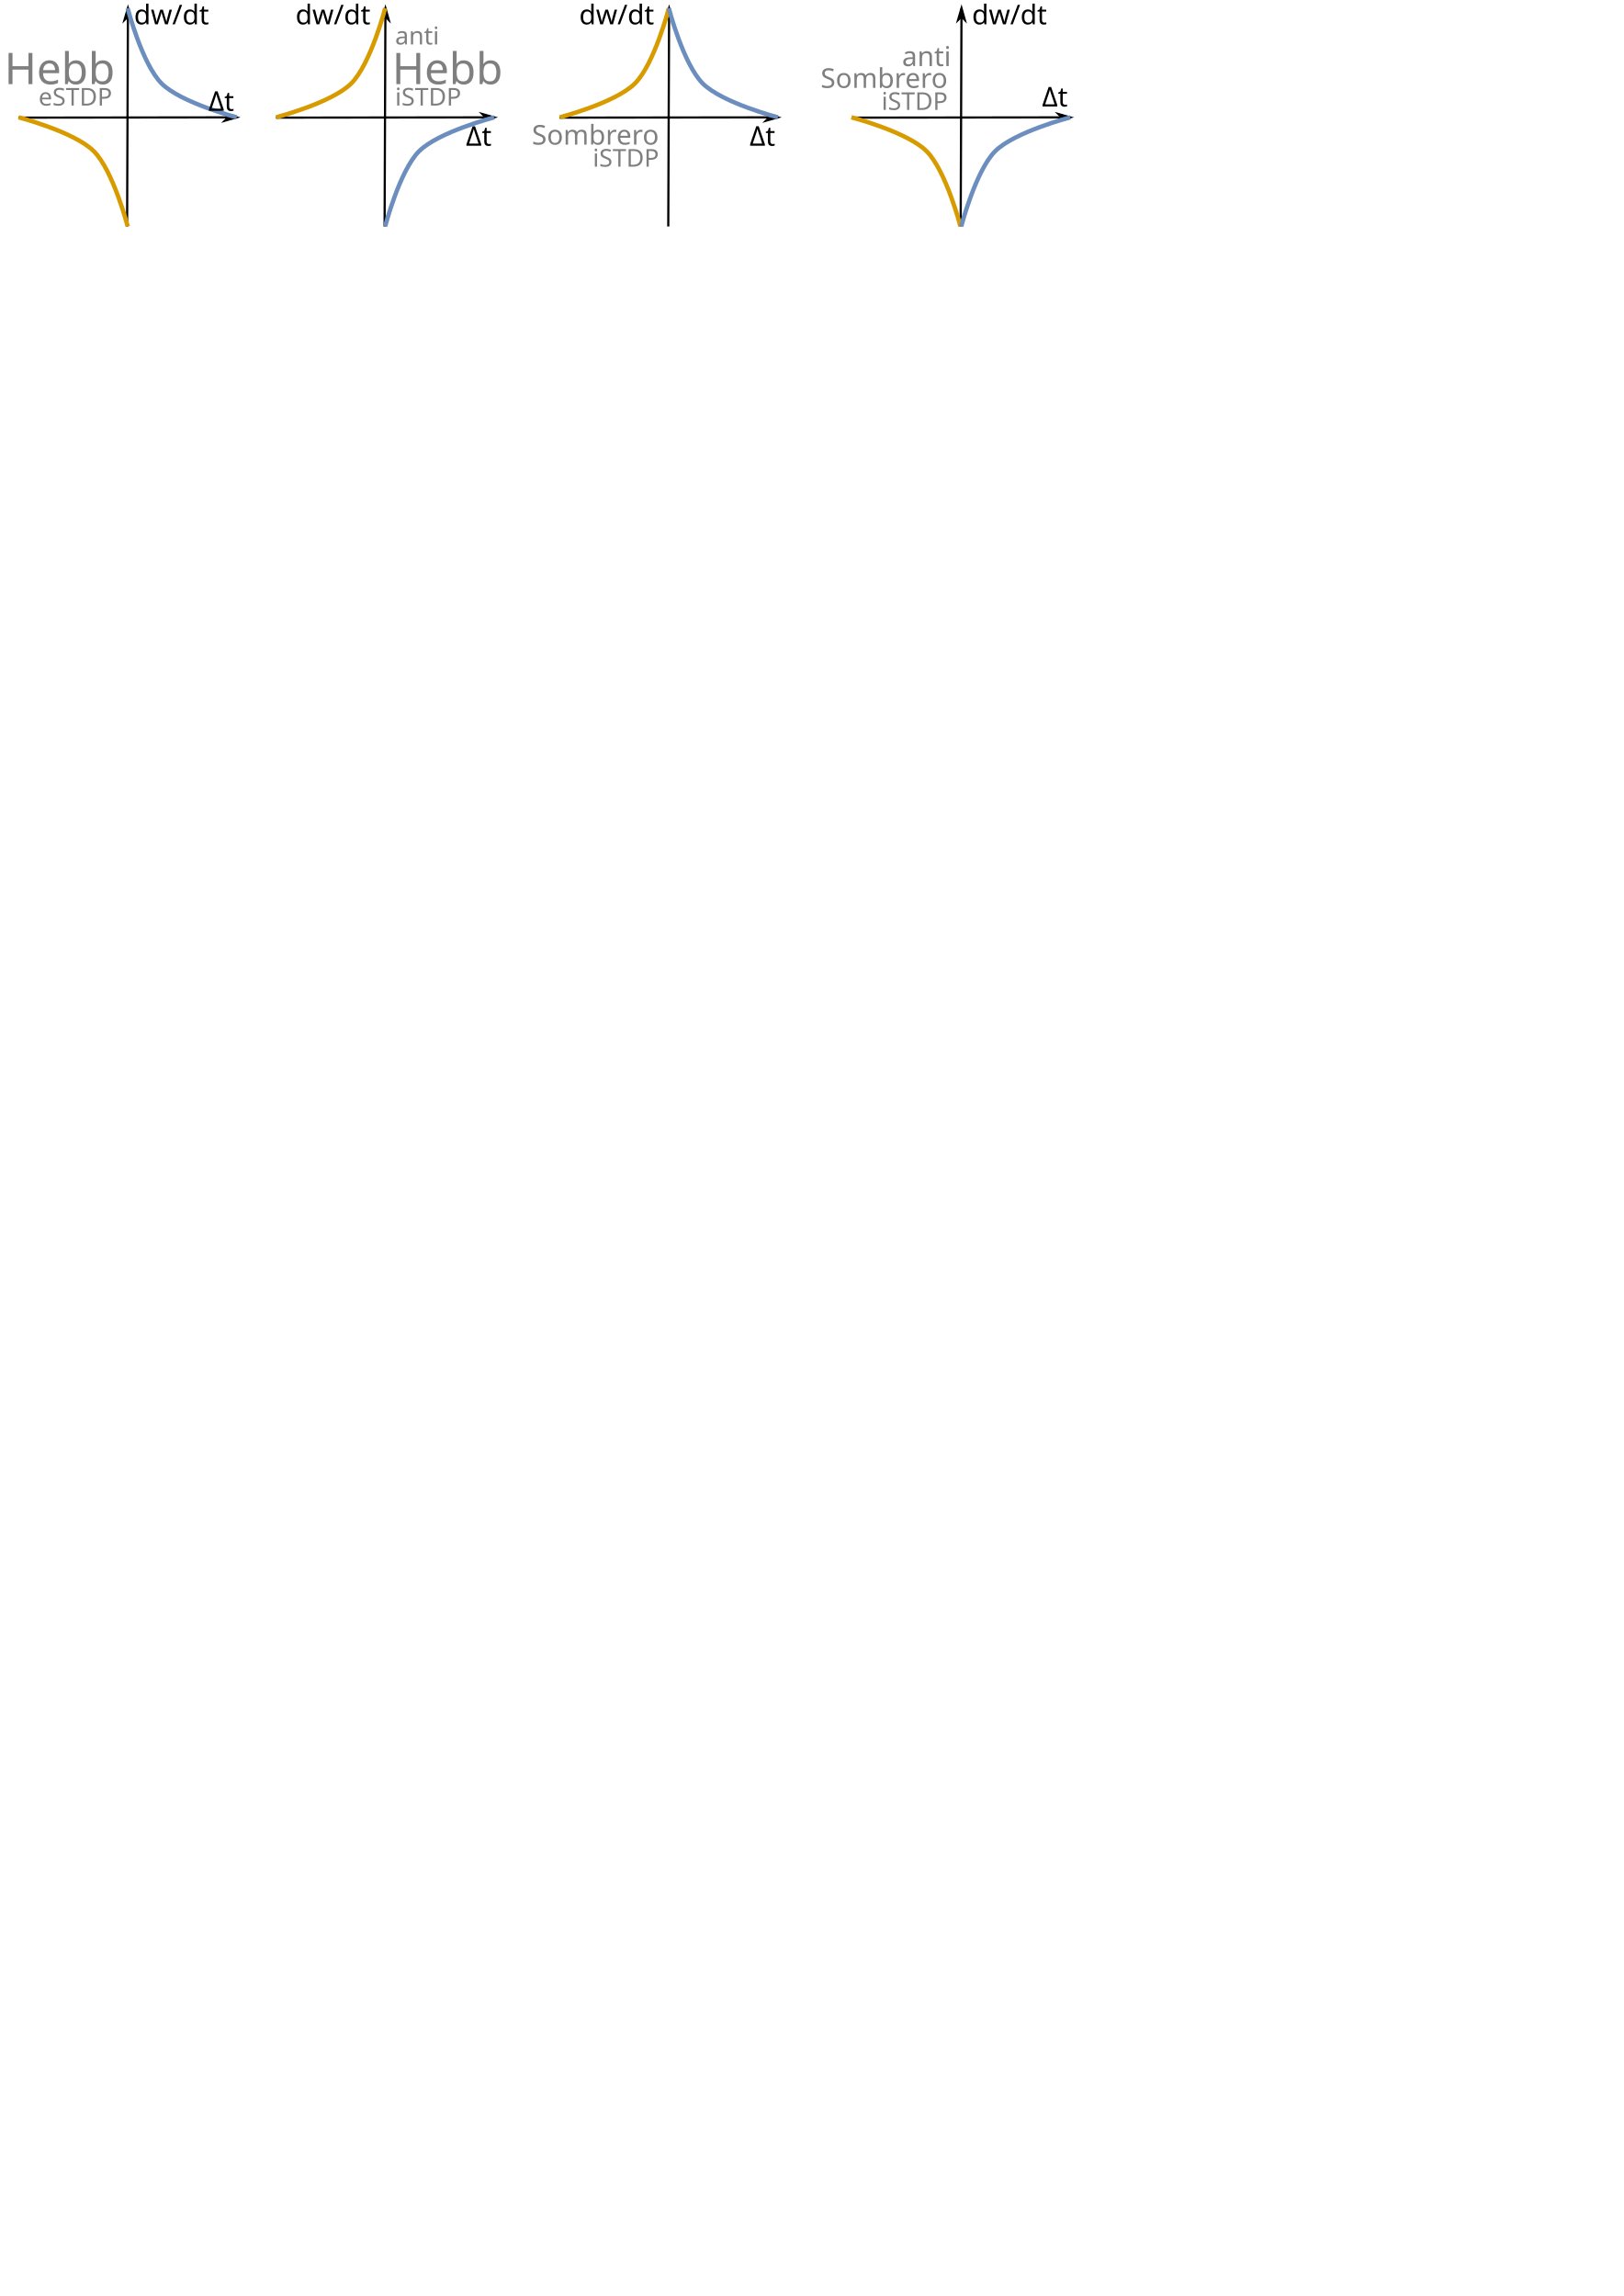
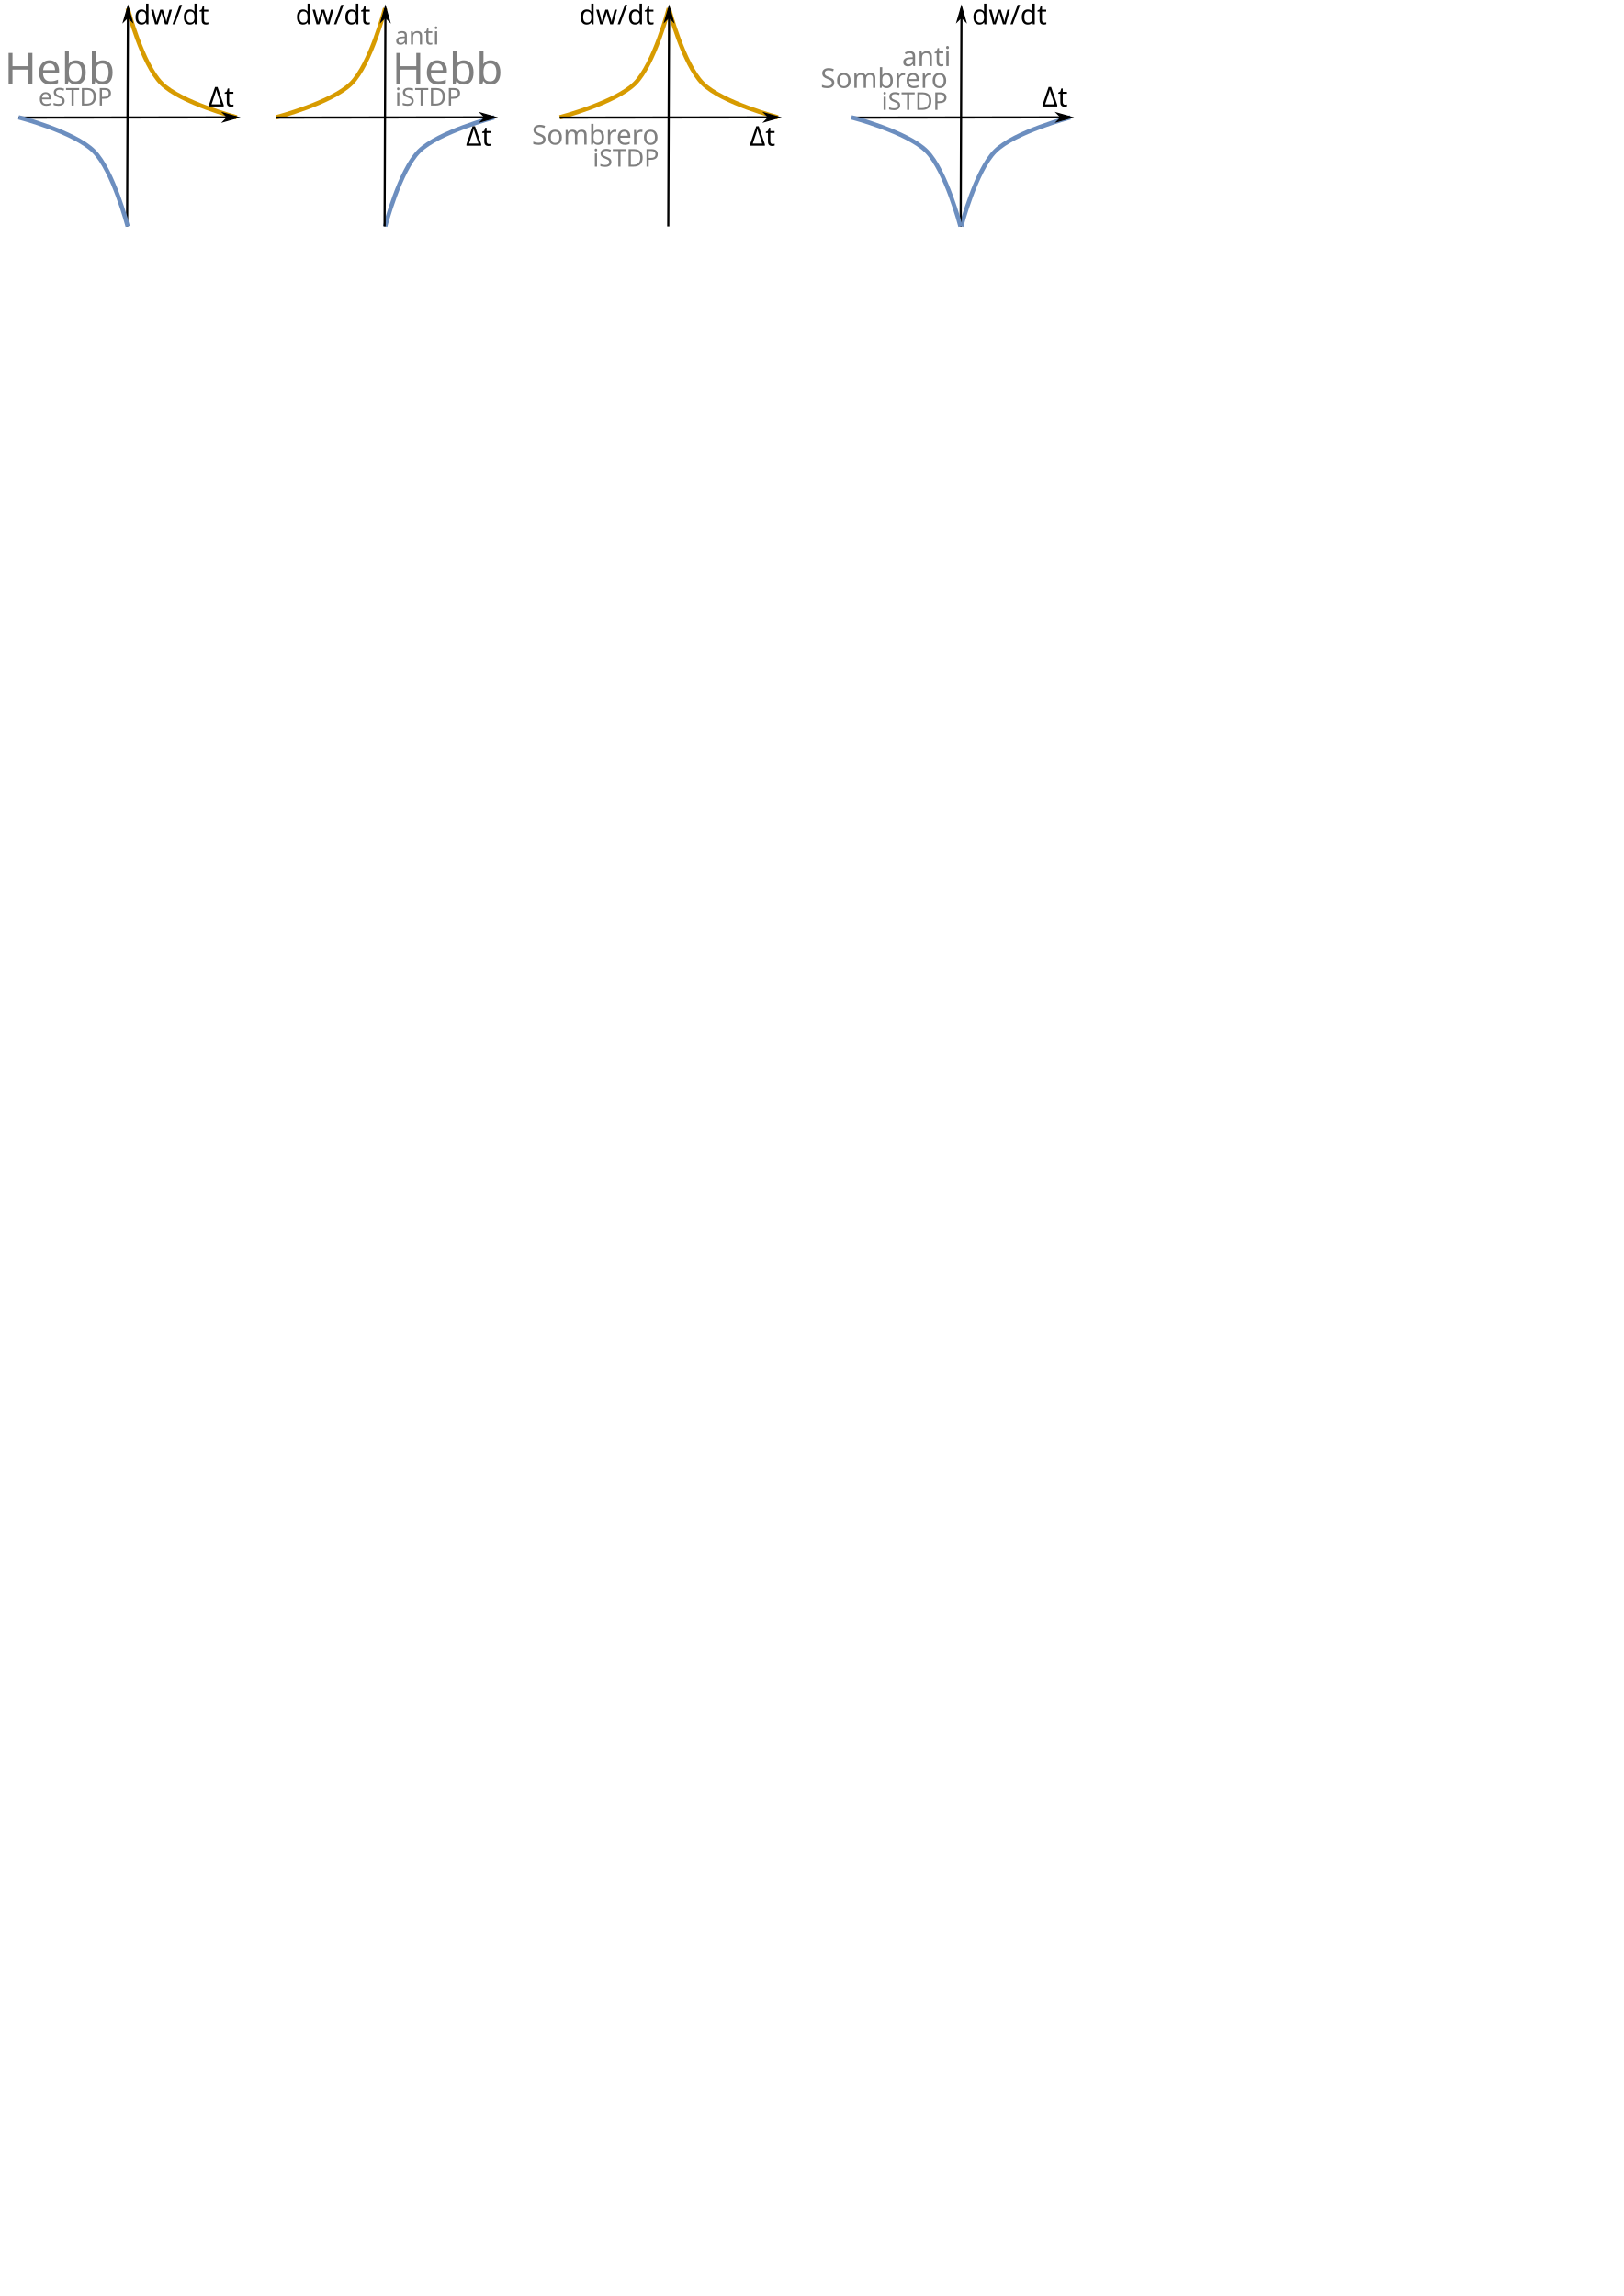
<svg xmlns="http://www.w3.org/2000/svg" width="210mm" height="297mm" viewBox="0 0 744.094 1052.362" id="svg2" version="1.1">
  <defs id="defs4">
    <marker orient="auto" refY="0.0" refX="0.0" id="marker5385" style="overflow:visible;">
      <path id="path5387" d="M 0.0,0.0 L 5.0,-5.0 L -12.5,0.0 L 5.0,5.0 L 0.0,0.0 z " style="fill-rule:evenodd;stroke:#000000;stroke-width:1pt;stroke-opacity:1;fill:#000000;fill-opacity:1" transform="scale(0.4) rotate(180) translate(10,0)" />
    </marker>
    <marker style="overflow:visible;" id="marker5355" refX="0.0" refY="0.0" orient="auto">
      <path transform="scale(0.4) rotate(180) translate(10,0)" style="fill-rule:evenodd;stroke:#000000;stroke-width:1pt;stroke-opacity:1;fill:#000000;fill-opacity:1" d="M 0.0,0.0 L 5.0,-5.0 L -12.5,0.0 L 5.0,5.0 L 0.0,0.0 z " id="path5357" />
    </marker>
    <marker orient="auto" refY="0.0" refX="0.0" id="marker5309" style="overflow:visible;">
      <path id="path5311" d="M 0.0,0.0 L 5.0,-5.0 L -12.5,0.0 L 5.0,5.0 L 0.0,0.0 z " style="fill-rule:evenodd;stroke:#000000;stroke-width:1pt;stroke-opacity:1;fill:#000000;fill-opacity:1" transform="scale(0.4) rotate(180) translate(10,0)" />
    </marker>
    <marker style="overflow:visible" id="marker4971" refX="0.0" refY="0.0" orient="auto">
      <path transform="scale(0.4) translate(10,0)" style="fill-rule:evenodd;stroke:#000000;stroke-width:1pt;stroke-opacity:1;fill:#000000;fill-opacity:1" d="M 0.0,0.0 L 5.0,-5.0 L -12.5,0.0 L 5.0,5.0 L 0.0,0.0 z " id="path4973" />
    </marker>
    <marker orient="auto" refY="0.0" refX="0.0" id="TriangleInL" style="overflow:visible">
      <path id="path4450" d="M 5.77,0.0 L -2.88,5.0 L -2.88,-5.0 L 5.77,0.0 z " style="fill-rule:evenodd;stroke:#000000;stroke-width:1pt;stroke-opacity:1;fill:#000000;fill-opacity:1" transform="scale(-0.8)" />
    </marker>
    <marker orient="auto" refY="0.0" refX="0.0" id="Arrow1Sstart" style="overflow:visible">
      <path id="path4329" d="M 0.0,0.0 L 5.0,-5.0 L -12.5,0.0 L 5.0,5.0 L 0.0,0.0 z " style="fill-rule:evenodd;stroke:#000000;stroke-width:1pt;stroke-opacity:1;fill:#000000;fill-opacity:1" transform="scale(0.2) translate(6,0)" />
    </marker>
    <marker orient="auto" refY="0.0" refX="0.0" id="Arrow2Lstart" style="overflow:visible">
      <path id="path4335" style="fill-rule:evenodd;stroke-width:0.625;stroke-linejoin:round;stroke:#000000;stroke-opacity:1;fill:#000000;fill-opacity:1" d="M 8.719,4.034 L -2.207,0.016 L 8.719,-4.002 C 6.973,-1.63 6.983,1.616 8.719,4.034 z " transform="scale(1.1) translate(1,0)" />
    </marker>
    <marker style="overflow:visible;" id="marker4237" refX="0.0" refY="0.0" orient="auto">
      <path transform="scale(0.4) rotate(180) translate(10,0)" style="fill-rule:evenodd;stroke:#000000;stroke-width:1pt;stroke-opacity:1;fill:#000000;fill-opacity:1" d="M 0.0,0.0 L 5.0,-5.0 L -12.5,0.0 L 5.0,5.0 L 0.0,0.0 z " id="path4239" />
    </marker>
    <marker orient="auto" refY="0.0" refX="0.0" id="marker8324" style="overflow:visible;">
      <path id="path8326" d="M 0.0,0.0 L 5.0,-5.0 L -12.5,0.0 L 5.0,5.0 L 0.0,0.0 z " style="fill-rule:evenodd;stroke:#000000;stroke-width:1pt;stroke-opacity:1;fill:#000000;fill-opacity:1" transform="scale(0.4) rotate(180) translate(10,0)" />
    </marker>
    <marker orient="auto" refY="0.0" refX="0.0" id="marker7795" style="overflow:visible;">
      <path id="path7797" d="M 0.0,0.0 L 5.0,-5.0 L -12.5,0.0 L 5.0,5.0 L 0.0,0.0 z " style="fill-rule:evenodd;stroke:#000000;stroke-width:1pt;stroke-opacity:1;fill:#000000;fill-opacity:1" transform="scale(0.4) rotate(180) translate(10,0)" />
    </marker>
    <marker orient="auto" refY="0.0" refX="0.0" id="marker5725" style="overflow:visible;">
      <path id="path5727" d="M 0.0,0.0 L 5.0,-5.0 L -12.5,0.0 L 5.0,5.0 L 0.0,0.0 z " style="fill-rule:evenodd;stroke:#000000;stroke-width:1pt;stroke-opacity:1;fill:#000000;fill-opacity:1" transform="scale(0.4) rotate(180) translate(10,0)" />
    </marker>
    <marker style="overflow:visible;" id="marker4567" refX="0.0" refY="0.0" orient="auto">
      <path transform="scale(0.4) rotate(180) translate(10,0)" style="fill-rule:evenodd;stroke:#000000;stroke-width:1pt;stroke-opacity:1;fill:#000000;fill-opacity:1" d="M 0.0,0.0 L 5.0,-5.0 L -12.5,0.0 L 5.0,5.0 L 0.0,0.0 z " id="path4569" />
    </marker>
    <marker orient="auto" refY="0.0" refX="0.0" id="Arrow1Lstart" style="overflow:visible">
      <path id="path4257" d="M 0.0,0.0 L 5.0,-5.0 L -12.5,0.0 L 5.0,5.0 L 0.0,0.0 z " style="fill-rule:evenodd;stroke:#000000;stroke-width:1pt;stroke-opacity:1;fill:#000000;fill-opacity:1" transform="scale(0.8) translate(12.5,0)" />
    </marker>
  </defs>
  <g id="layer1">
+     <path style="fill:none;fill-rule:evenodd;stroke:#d79b00;stroke-width:2;stroke-linecap:butt;stroke-linejoin:miter;stroke-miterlimit:4;stroke-dasharray:none;stroke-opacity:1" d="m 58.5,3.791 c 0,0 6.625,25.554 15.536,34.464 8.911,8.91 34.464,15.536 34.464,15.536" id="path8093" />
+     <path id="path5293" d="m 226.5,53.791 c 0,0 -25.554,6.625 -34.464,15.536 C 183.125,78.237 176.5,103.791 176.5,103.791" style="fill:none;fill-rule:evenodd;stroke:#6c8ebf;stroke-width:2;stroke-linecap:butt;stroke-linejoin:miter;stroke-miterlimit:4;stroke-dasharray:none;stroke-opacity:1" />
+     <path style="fill:none;fill-rule:evenodd;stroke:#d79b00;stroke-width:2;stroke-linecap:butt;stroke-linejoin:miter;stroke-miterlimit:4;stroke-dasharray:none;stroke-opacity:1" d="m 126.518,53.773 c 0,0 25.554,-6.625 34.464,-15.536 8.91,-8.911 15.536,-34.464 15.536,-34.464" id="path5299" />
+     <path id="path5337" d="m 256.518,53.773 c 0,0 25.554,-6.625 34.464,-15.536 8.91,-8.911 15.536,-34.464 15.536,-34.464" style="fill:none;fill-rule:evenodd;stroke:#d79b00;stroke-width:2;stroke-linecap:butt;stroke-linejoin:miter;stroke-miterlimit:4;stroke-dasharray:none;stroke-opacity:1" />
+     <path id="path5359" d="m 306.5,3.791 c 0,0 6.625,25.554 15.536,34.464 8.911,8.91 34.464,15.536 34.464,15.536" style="fill:none;fill-rule:evenodd;stroke:#d79b00;stroke-width:2;stroke-linecap:butt;stroke-linejoin:miter;stroke-miterlimit:4;stroke-dasharray:none;stroke-opacity:1" />
+     <path style="fill:none;fill-rule:evenodd;stroke:#6c8ebf;stroke-width:2;stroke-linecap:butt;stroke-linejoin:miter;stroke-miterlimit:4;stroke-dasharray:none;stroke-opacity:1" d="m 490.5,53.791 c 0,0 -25.554,6.625 -34.464,15.536 C 447.125,78.237 440.5,103.791 440.5,103.791" id="path5391" />
    <path id="path4565" d="m 8.497,53.917 99.755,-0.129" style="fill:none;fill-rule:evenodd;stroke:#000000;stroke-width:1px;stroke-linecap:butt;stroke-linejoin:miter;stroke-opacity:1;marker-end:url(#marker4567)" />
    <path style="fill:none;fill-rule:evenodd;stroke:#000000;stroke-width:1px;stroke-linecap:butt;stroke-linejoin:miter;stroke-opacity:1;marker-end:url(#marker5725)" d="M 58.247,103.793 58.629,3.912" id="path5723" />
-     <path style="fill:none;fill-rule:evenodd;stroke:#6c8ebf;stroke-width:2;stroke-linecap:butt;stroke-linejoin:miter;stroke-miterlimit:4;stroke-dasharray:none;stroke-opacity:1" d="m 58.5,3.791 c 0,0 6.625,25.554 15.536,34.464 8.911,8.91 34.464,15.536 34.464,15.536" id="path8093" />
    <text id="text8811" y="48.382" x="17.637" style="font-style:normal;font-weight:normal;font-size:40px;line-height:125%;font-family:sans-serif;letter-spacing:0px;word-spacing:0px;opacity:0.5;fill:#000000;fill-opacity:1;stroke:none;stroke-width:1px;stroke-linecap:butt;stroke-linejoin:miter;stroke-opacity:1" xml:space="preserve">
      <tspan y="48.382" x="17.637" id="tspan8813" style="font-size:11.25px">eSTDP</tspan>
    </text>
-     <path id="path8153" d="m 58.518,103.773 c 0,0 -6.625,-25.554 -15.536,-34.464 -8.911,-8.91 -34.464,-15.536 -34.464,-15.536" style="fill:none;fill-rule:evenodd;stroke:#d79b00;stroke-width:2;stroke-linecap:butt;stroke-linejoin:miter;stroke-miterlimit:4;stroke-dasharray:none;stroke-opacity:1" />
+     <path id="path8153" d="m 58.518,103.773 c 0,0 -6.625,-25.554 -15.536,-34.464 -8.911,-8.91 -34.464,-15.536 -34.464,-15.536" style="fill:none;fill-rule:evenodd;stroke:#6c8ebf;stroke-width:2;stroke-linecap:butt;stroke-linejoin:miter;stroke-miterlimit:4;stroke-dasharray:none;stroke-opacity:1" />
    <text xml:space="preserve" style="font-style:normal;font-weight:normal;font-size:40px;line-height:125%;font-family:sans-serif;letter-spacing:0px;word-spacing:0px;fill:#000000;fill-opacity:1;stroke:none;stroke-width:1px;stroke-linecap:butt;stroke-linejoin:miter;stroke-opacity:1" x="61.413" y="11.147" id="text8803">
      <tspan id="tspan8805" x="61.413" y="11.147" style="font-size:12.5px">dw/dt</tspan>
    </text>
    <text xml:space="preserve" style="font-style:normal;font-weight:normal;font-size:40px;line-height:125%;font-family:sans-serif;letter-spacing:0px;word-spacing:0px;opacity:0.5;fill:#000000;fill-opacity:1;stroke:none;stroke-width:1px;stroke-linecap:butt;stroke-linejoin:miter;stroke-opacity:1" x="1.993" y="38.559" id="text5281">
      <tspan id="tspan5283" x="1.993" y="38.559" style="font-size:20px">Hebb</tspan>
    </text>
    <path style="fill:none;fill-rule:evenodd;stroke:#000000;stroke-width:1px;stroke-linecap:butt;stroke-linejoin:miter;stroke-opacity:1;marker-end:url(#marker5309)" d="m 126.497,53.917 99.755,-0.129" id="path5285" />
    <path id="path5287" d="M 176.247,103.793 176.629,3.912" style="fill:none;fill-rule:evenodd;stroke:#000000;stroke-width:1px;stroke-linecap:butt;stroke-linejoin:miter;stroke-opacity:1;marker-end:url(#marker5725)" />
    <text xml:space="preserve" style="font-style:normal;font-weight:normal;font-size:40px;line-height:125%;font-family:sans-serif;letter-spacing:0px;word-spacing:0px;fill:#000000;fill-opacity:1;stroke:none;stroke-width:1px;stroke-linecap:butt;stroke-linejoin:miter;stroke-opacity:1" x="213.506" y="66.796" id="text5289">
      <tspan id="tspan5291" x="213.506" y="66.796" style="font-size:12.5px">Δt</tspan>
    </text>
-     <path id="path5293" d="m 226.5,53.791 c 0,0 -25.554,6.625 -34.464,15.536 C 183.125,78.237 176.5,103.791 176.5,103.791" style="fill:none;fill-rule:evenodd;stroke:#6c8ebf;stroke-width:2;stroke-linecap:butt;stroke-linejoin:miter;stroke-miterlimit:4;stroke-dasharray:none;stroke-opacity:1" />
-     <path style="fill:none;fill-rule:evenodd;stroke:#d79b00;stroke-width:2;stroke-linecap:butt;stroke-linejoin:miter;stroke-miterlimit:4;stroke-dasharray:none;stroke-opacity:1" d="m 126.518,53.773 c 0,0 25.554,-6.625 34.464,-15.536 8.91,-8.911 15.536,-34.464 15.536,-34.464" id="path5299" />
    <text id="text5301" y="11.147" x="135.413" style="font-style:normal;font-weight:normal;font-size:40px;line-height:125%;font-family:sans-serif;letter-spacing:0px;word-spacing:0px;fill:#000000;fill-opacity:1;stroke:none;stroke-width:1px;stroke-linecap:butt;stroke-linejoin:miter;stroke-opacity:1" xml:space="preserve">
      <tspan style="font-size:12.5px" y="11.147" x="135.413" id="tspan5303">dw/dt</tspan>
    </text>
    <text xml:space="preserve" style="font-style:normal;font-weight:normal;font-size:40px;line-height:125%;font-family:sans-serif;letter-spacing:0px;word-spacing:0px;opacity:0.5;fill:#000000;fill-opacity:1;stroke:none;stroke-width:1px;stroke-linecap:butt;stroke-linejoin:miter;stroke-opacity:1" x="181.049" y="48.382" id="text5315">
      <tspan style="font-size:11.25px" id="tspan5317" x="181.049" y="48.382">iSTDP</tspan>
    </text>
    <text id="text5319" y="38.559" x="179.707" style="font-style:normal;font-weight:normal;font-size:40px;line-height:125%;font-family:sans-serif;letter-spacing:0px;word-spacing:0px;opacity:0.5;fill:#000000;fill-opacity:1;stroke:none;stroke-width:1px;stroke-linecap:butt;stroke-linejoin:miter;stroke-opacity:1" xml:space="preserve">
      <tspan style="font-size:20px" y="38.559" x="179.707" id="tspan5321">Hebb</tspan>
    </text>
-     <text id="text8807" y="50.796" x="95.506" style="font-style:normal;font-weight:normal;font-size:40px;line-height:125%;font-family:sans-serif;letter-spacing:0px;word-spacing:0px;fill:#000000;fill-opacity:1;stroke:none;stroke-width:1px;stroke-linecap:butt;stroke-linejoin:miter;stroke-opacity:1" xml:space="preserve">
-       <tspan style="font-size:12.5px" y="50.796" x="95.506" id="tspan8809">Δt</tspan>
+     <text id="text8807" y="48.796" x="95.506" style="font-style:normal;font-weight:normal;font-size:40px;line-height:125%;font-family:sans-serif;letter-spacing:0px;word-spacing:0px;fill:#000000;fill-opacity:1;stroke:none;stroke-width:1px;stroke-linecap:butt;stroke-linejoin:miter;stroke-opacity:1" xml:space="preserve">
+       <tspan style="font-size:12.5px" y="48.796" x="95.506" id="tspan8809">Δt</tspan>
    </text>
    <text id="text5323" y="20.382" x="181.049" style="font-style:normal;font-weight:normal;font-size:40px;line-height:125%;font-family:sans-serif;letter-spacing:0px;word-spacing:0px;opacity:0.5;fill:#000000;fill-opacity:1;stroke:none;stroke-width:1px;stroke-linecap:butt;stroke-linejoin:miter;stroke-opacity:1" xml:space="preserve">
      <tspan y="20.382" x="181.049" id="tspan5325" style="font-size:11.25px">anti</tspan>
    </text>
    <path id="path5327" d="m 256.497,53.917 99.755,-0.129" style="fill:none;fill-rule:evenodd;stroke:#000000;stroke-width:1px;stroke-linecap:butt;stroke-linejoin:miter;stroke-opacity:1;marker-end:url(#marker5355)" />
    <path style="fill:none;fill-rule:evenodd;stroke:#000000;stroke-width:1px;stroke-linecap:butt;stroke-linejoin:miter;stroke-opacity:1;marker-end:url(#marker5725)" d="M 306.247,103.793 306.629,3.912" id="path5329" />
    <text id="text5331" y="66.796" x="343.506" style="font-style:normal;font-weight:normal;font-size:40px;line-height:125%;font-family:sans-serif;letter-spacing:0px;word-spacing:0px;fill:#000000;fill-opacity:1;stroke:none;stroke-width:1px;stroke-linecap:butt;stroke-linejoin:miter;stroke-opacity:1" xml:space="preserve">
      <tspan style="font-size:12.5px" y="66.796" x="343.506" id="tspan5333">Δt</tspan>
    </text>
-     <path id="path5337" d="m 256.518,53.773 c 0,0 25.554,-6.625 34.464,-15.536 8.91,-8.911 15.536,-34.464 15.536,-34.464" style="fill:none;fill-rule:evenodd;stroke:#d79b00;stroke-width:2;stroke-linecap:butt;stroke-linejoin:miter;stroke-miterlimit:4;stroke-dasharray:none;stroke-opacity:1" />
    <text xml:space="preserve" style="font-style:normal;font-weight:normal;font-size:40px;line-height:125%;font-family:sans-serif;letter-spacing:0px;word-spacing:0px;fill:#000000;fill-opacity:1;stroke:none;stroke-width:1px;stroke-linecap:butt;stroke-linejoin:miter;stroke-opacity:1" x="265.413" y="11.147" id="text5339">
      <tspan id="tspan5341" x="265.413" y="11.147" style="font-size:12.5px">dw/dt</tspan>
    </text>
    <text id="text5343" y="76.382" x="271.648" style="font-style:normal;font-weight:normal;font-size:40px;line-height:125%;font-family:sans-serif;letter-spacing:0px;word-spacing:0px;opacity:0.5;fill:#000000;fill-opacity:1;stroke:none;stroke-width:1px;stroke-linecap:butt;stroke-linejoin:miter;stroke-opacity:1" xml:space="preserve">
      <tspan y="76.382" x="271.648" id="tspan5345" style="font-size:11.25px">iSTDP</tspan>
    </text>
    <text xml:space="preserve" style="font-style:normal;font-weight:normal;font-size:40px;line-height:125%;font-family:sans-serif;letter-spacing:0px;word-spacing:0px;opacity:0.5;fill:#000000;fill-opacity:1;stroke:none;stroke-width:1px;stroke-linecap:butt;stroke-linejoin:miter;stroke-opacity:1" x="243.73" y="66.273" id="text5347">
      <tspan id="tspan5349" x="243.73" y="66.273" style="font-size:12.5px">Sombrero</tspan>
    </text>
-     <path id="path5359" d="m 306.5,3.791 c 0,0 6.625,25.554 15.536,34.464 8.911,8.91 34.464,15.536 34.464,15.536" style="fill:none;fill-rule:evenodd;stroke:#6c8ebf;stroke-width:2;stroke-linecap:butt;stroke-linejoin:miter;stroke-miterlimit:4;stroke-dasharray:none;stroke-opacity:1" />
    <path style="fill:none;fill-rule:evenodd;stroke:#000000;stroke-width:1px;stroke-linecap:butt;stroke-linejoin:miter;stroke-opacity:1;marker-end:url(#marker5385)" d="m 390.497,53.917 99.755,-0.129" id="path5361" />
    <path id="path5363" d="M 440.247,103.793 440.629,3.912" style="fill:none;fill-rule:evenodd;stroke:#000000;stroke-width:1px;stroke-linecap:butt;stroke-linejoin:miter;stroke-opacity:1;marker-end:url(#marker5725)" />
    <text xml:space="preserve" style="font-style:normal;font-weight:normal;font-size:40px;line-height:125%;font-family:sans-serif;letter-spacing:0px;word-spacing:0px;fill:#000000;fill-opacity:1;stroke:none;stroke-width:1px;stroke-linecap:butt;stroke-linejoin:miter;stroke-opacity:1" x="477.506" y="48.796" id="text5365">
      <tspan id="tspan5367" x="477.506" y="48.796" style="font-size:12.5px">Δt</tspan>
    </text>
    <text id="text5371" y="11.147" x="445.413" style="font-style:normal;font-weight:normal;font-size:40px;line-height:125%;font-family:sans-serif;letter-spacing:0px;word-spacing:0px;fill:#000000;fill-opacity:1;stroke:none;stroke-width:1px;stroke-linecap:butt;stroke-linejoin:miter;stroke-opacity:1" xml:space="preserve">
      <tspan style="font-size:12.5px" y="11.147" x="445.413" id="tspan5373">dw/dt</tspan>
    </text>
    <text xml:space="preserve" style="font-style:normal;font-weight:normal;font-size:40px;line-height:125%;font-family:sans-serif;letter-spacing:0px;word-spacing:0px;opacity:0.5;fill:#000000;fill-opacity:1;stroke:none;stroke-width:1px;stroke-linecap:butt;stroke-linejoin:miter;stroke-opacity:1" x="403.967" y="50.382" id="text5375">
      <tspan style="font-size:11.25px" id="tspan5377" x="403.967" y="50.382">iSTDP</tspan>
    </text>
    <text id="text5379" y="40.273" x="376.049" style="font-style:normal;font-weight:normal;font-size:40px;line-height:125%;font-family:sans-serif;letter-spacing:0px;word-spacing:0px;opacity:0.5;fill:#000000;fill-opacity:1;stroke:none;stroke-width:1px;stroke-linecap:butt;stroke-linejoin:miter;stroke-opacity:1" xml:space="preserve">
      <tspan style="font-size:12.5px" y="40.273" x="376.049" id="tspan5381">Sombrero</tspan>
    </text>
-     <path style="fill:none;fill-rule:evenodd;stroke:#d79b00;stroke-width:2;stroke-linecap:butt;stroke-linejoin:miter;stroke-miterlimit:4;stroke-dasharray:none;stroke-opacity:1" d="m 440.161,103.773 c 0,0 -6.625,-25.554 -15.536,-34.464 -8.911,-8.91 -34.464,-15.536 -34.464,-15.536" id="path5389" />
-     <path style="fill:none;fill-rule:evenodd;stroke:#6c8ebf;stroke-width:2;stroke-linecap:butt;stroke-linejoin:miter;stroke-miterlimit:4;stroke-dasharray:none;stroke-opacity:1" d="m 490.5,53.791 c 0,0 -25.554,6.625 -34.464,15.536 C 447.125,78.237 440.5,103.791 440.5,103.791" id="path5391" />
+     <path style="fill:none;fill-rule:evenodd;stroke:#6c8ebf;stroke-width:2;stroke-linecap:butt;stroke-linejoin:miter;stroke-miterlimit:4;stroke-dasharray:none;stroke-opacity:1" d="m 440.161,103.773 c 0,0 -6.625,-25.554 -15.536,-34.464 -8.911,-8.91 -34.464,-15.536 -34.464,-15.536" id="path5389" />
    <text xml:space="preserve" style="font-style:normal;font-weight:normal;font-size:40px;line-height:125%;font-family:sans-serif;letter-spacing:0px;word-spacing:0px;opacity:0.5;fill:#000000;fill-opacity:1;stroke:none;stroke-width:1px;stroke-linecap:butt;stroke-linejoin:miter;stroke-opacity:1" x="413.354" y="30.273" id="text5393">
      <tspan id="tspan5395" x="413.354" y="30.273" style="font-size:12.5px">anti</tspan>
    </text>
  </g>
</svg>
